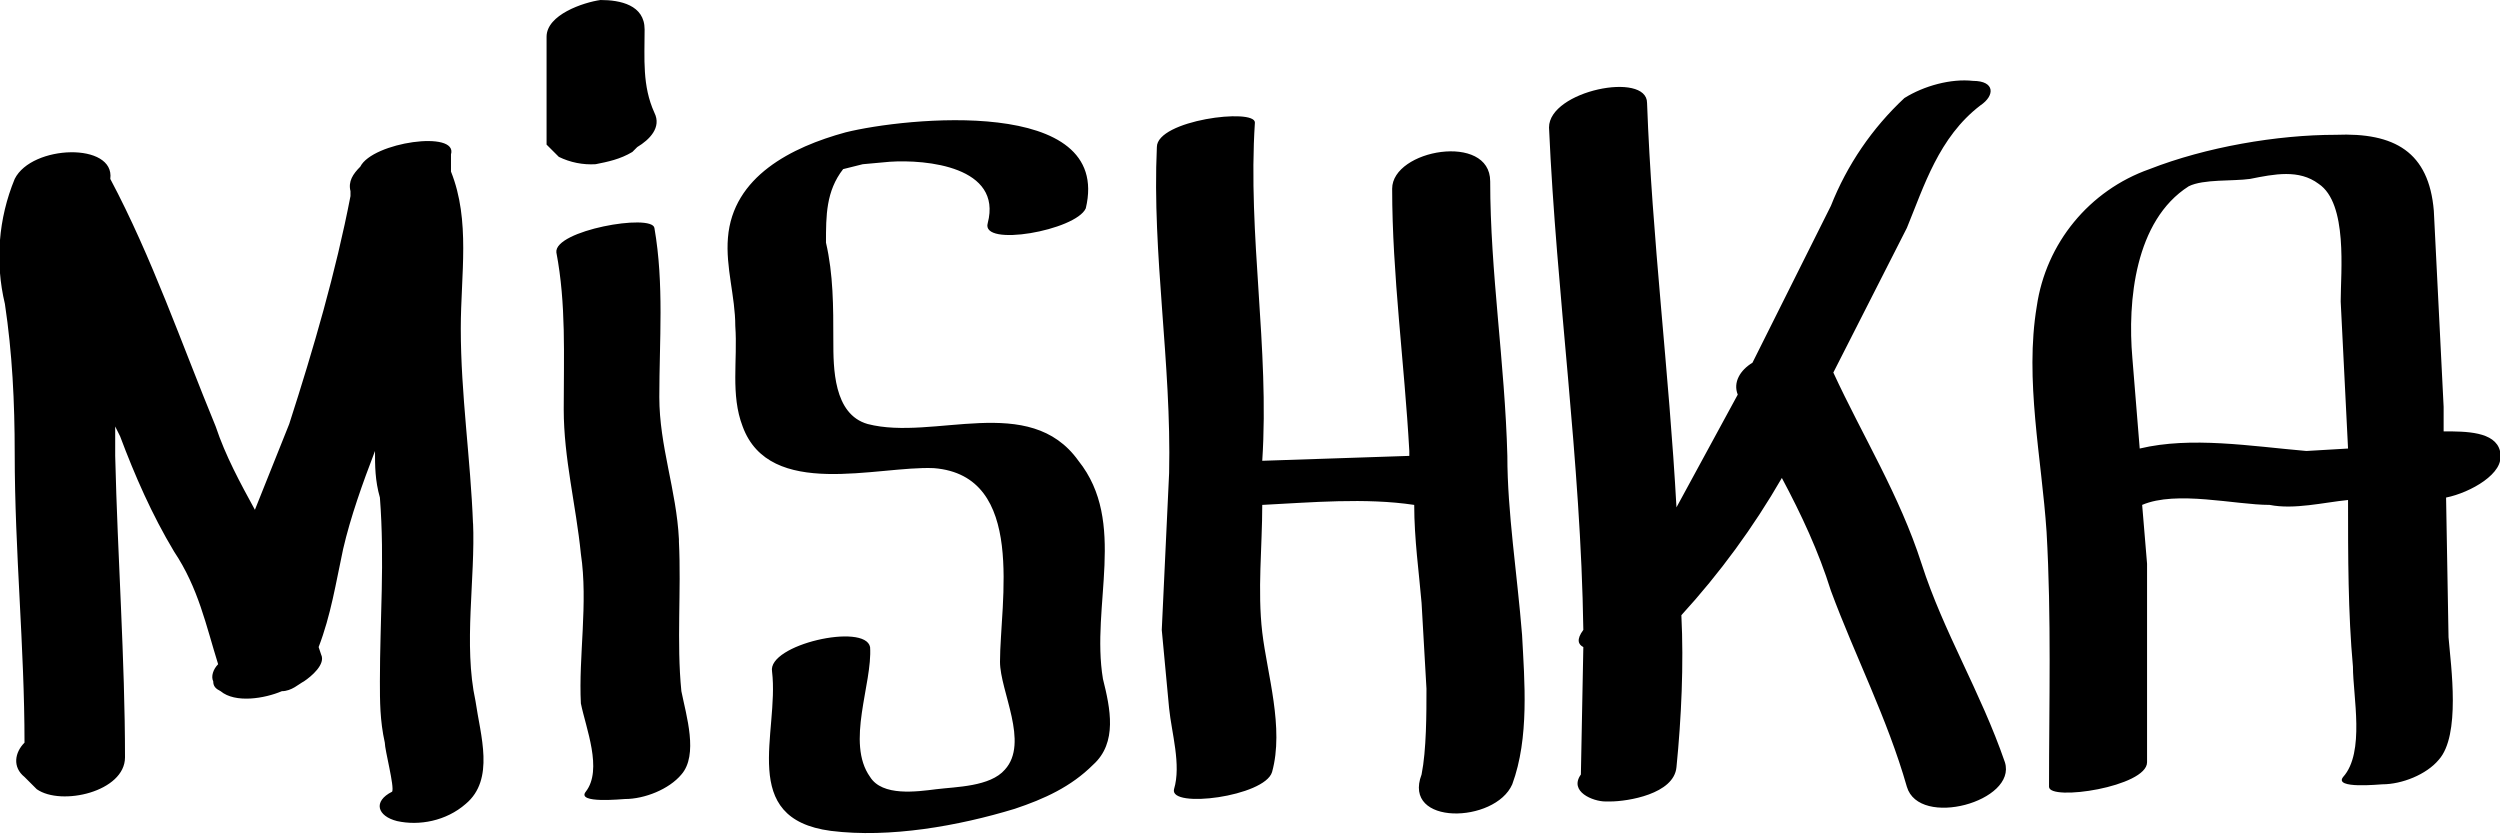
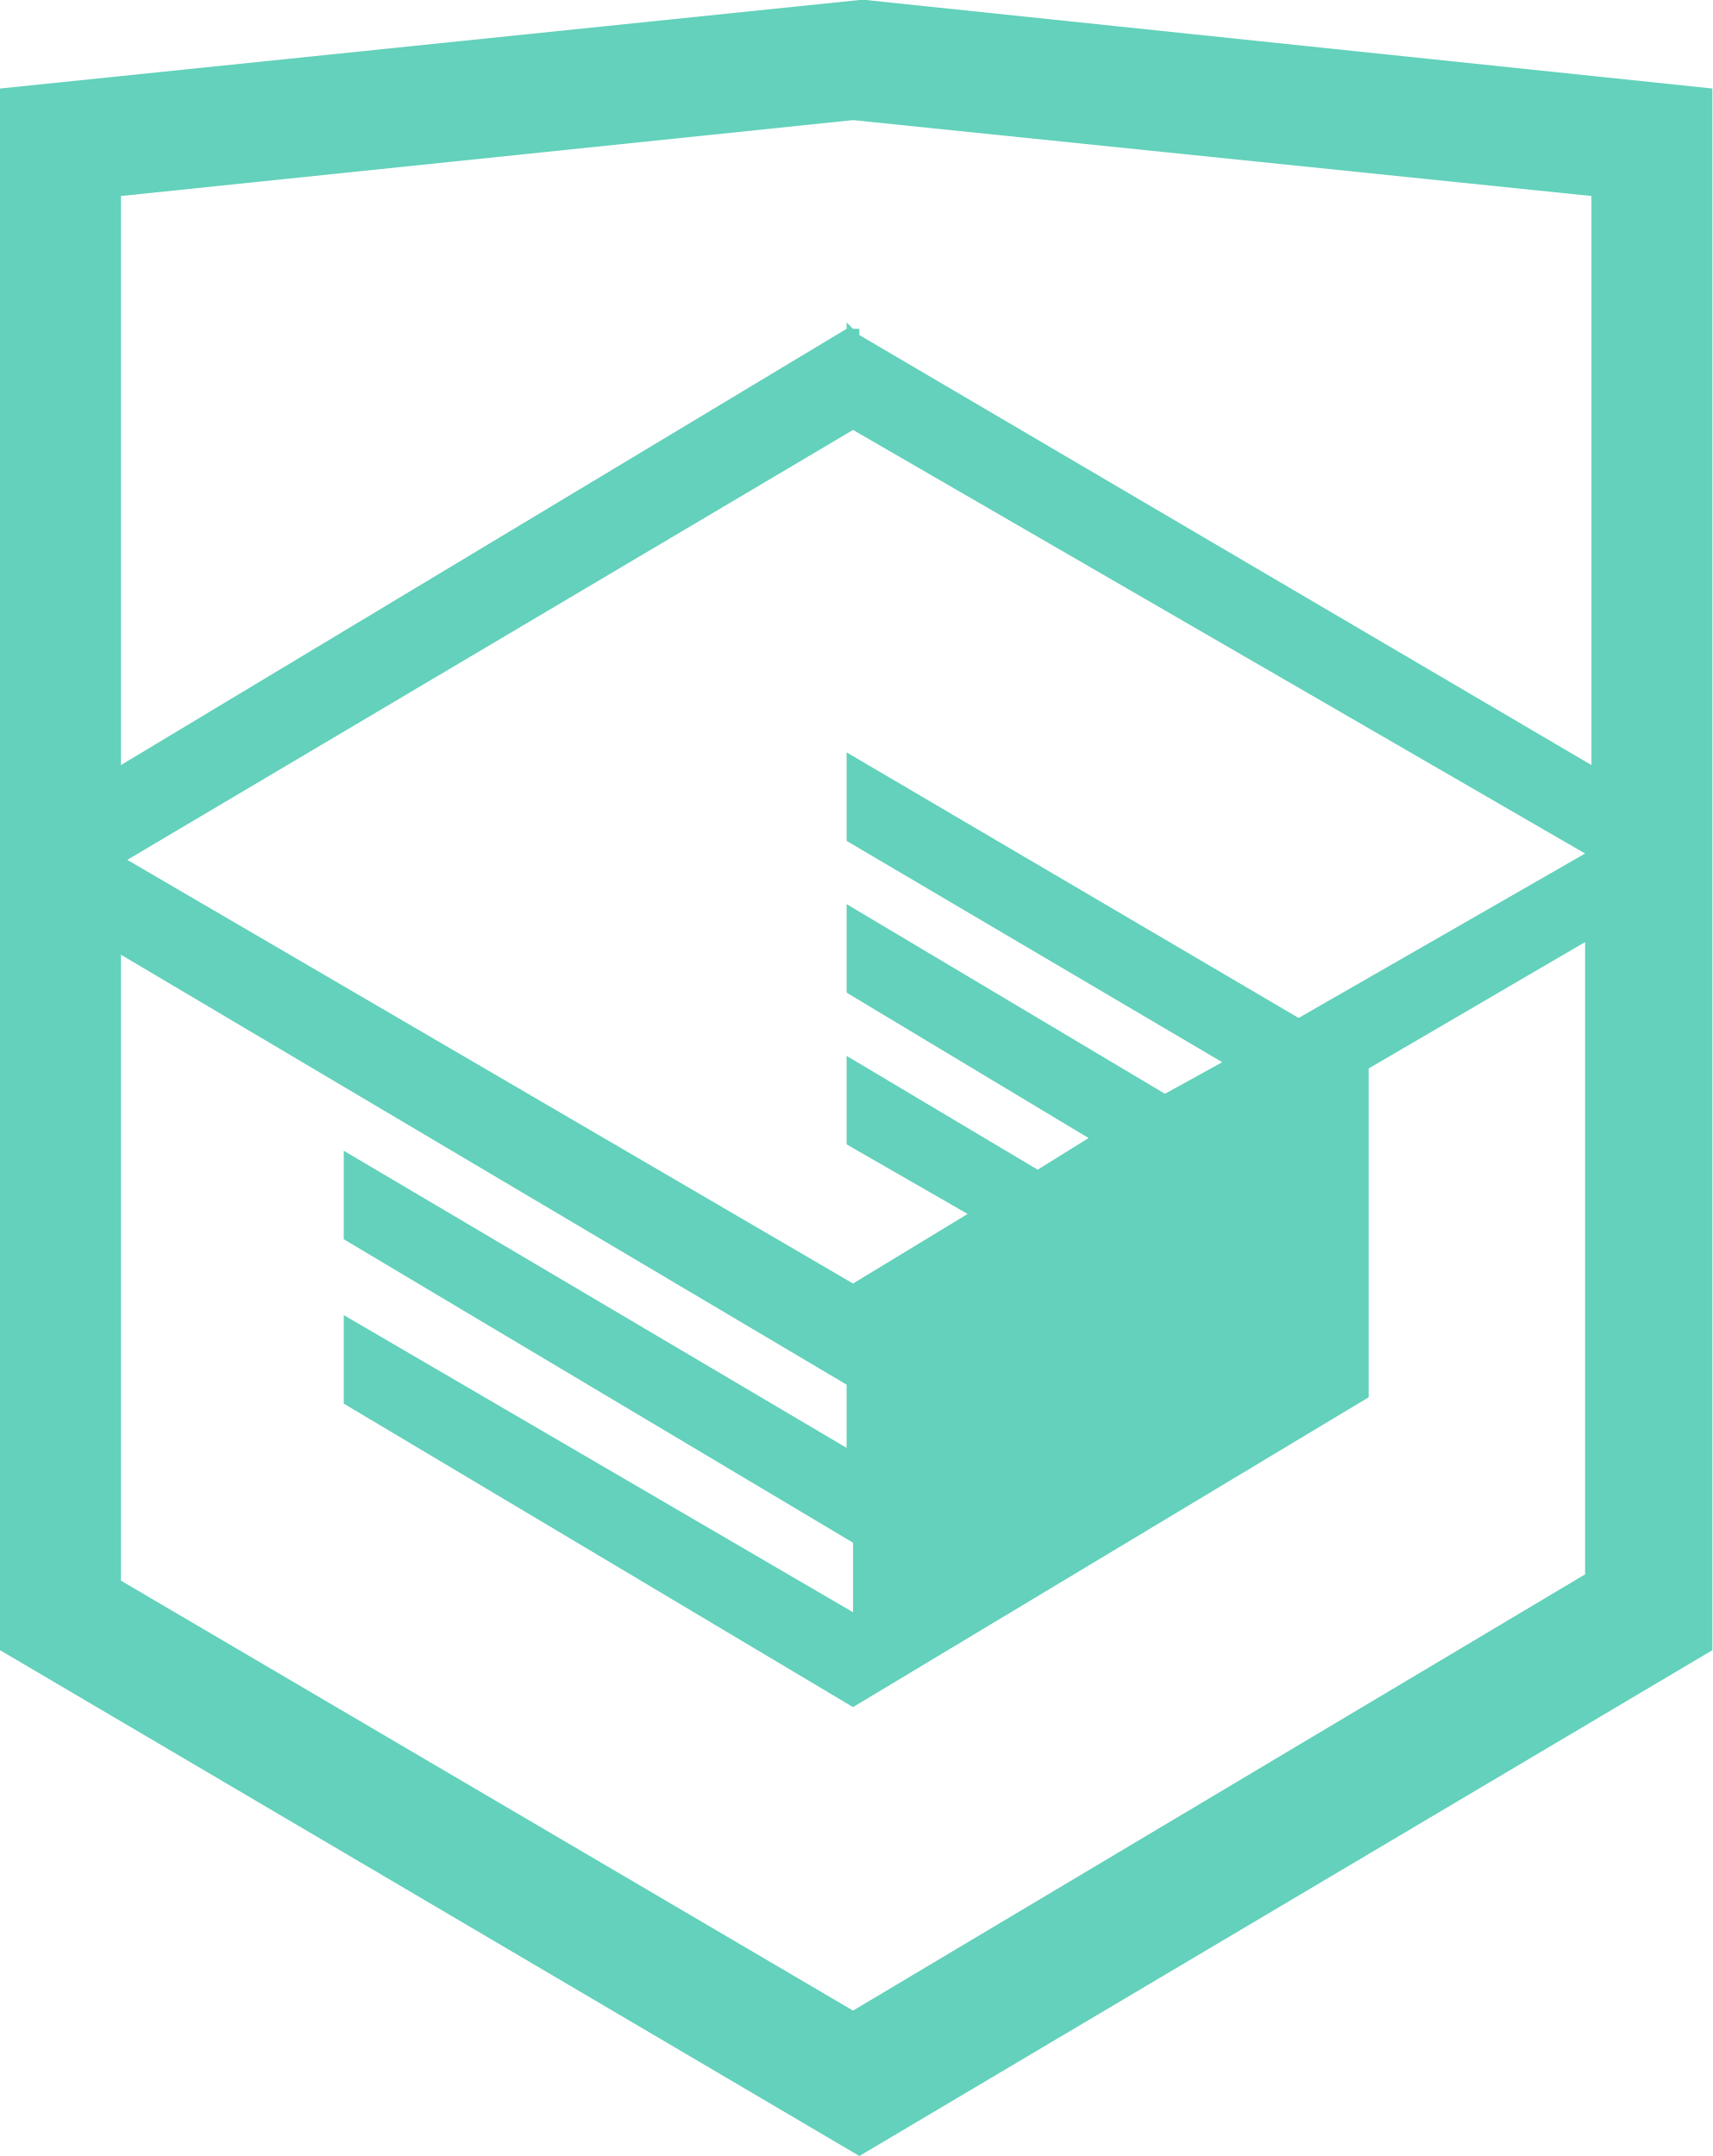
- <svg xmlns="http://www.w3.org/2000/svg" width="102" height="34" fill="none">
-   <path d="M19.3 21.4c-.1-2.7-.5-5.3-.5-8 0-2.2.4-4.4-.4-6.4v-.7c.3-1-3.2-.5-3.7.5-.3.3-.5.6-.4 1V8c-.6 3.1-1.5 6.2-2.5 9.3l-1.4 3.5c-.6-1.1-1.2-2.2-1.6-3.4-1.4-3.4-2.6-6.9-4.3-10.1.2-1.5-3.2-1.4-3.9 0a8.3 8.3 0 0 0-.4 5.1c.3 2 .4 4 .4 6.1 0 4 .4 7.9.4 11.8-.4.4-.5 1 0 1.4l.5.5c1 .7 3.6.1 3.6-1.3 0-4-.3-8.1-.4-12.3v-1.2l.2.4c.6 1.6 1.3 3.2 2.2 4.7 1 1.5 1.3 3 1.8 4.6-.2.2-.3.5-.2.7 0 .2.1.3.3.4.6.5 1.8.3 2.5 0 .4 0 .7-.3.9-.4.3-.2.9-.7.7-1.1l-.1-.3c.5-1.3.7-2.6 1-4 .3-1.3.8-2.7 1.3-4 0 .6 0 1.2.2 1.9.2 2.6 0 5 0 7.5 0 .8 0 1.6.2 2.5 0 .3.4 1.8.3 2-.8.4-.6 1 .2 1.2.9.2 2 0 2.8-.7 1.2-1 .6-2.8.4-4.2-.5-2.3 0-5-.1-7.3ZM27.7 22c-.1-2-.8-3.8-.8-5.8 0-2.3.2-4.6-.2-6.9-.1-.6-4.1.1-4 1 .4 2.1.3 4.2.3 6.4 0 2 .5 3.9.7 5.9.3 2-.1 4.2 0 6.1.2 1 .9 2.7.2 3.6-.4.5 1.5.3 1.6.3.8 0 1.8-.4 2.3-1 .7-.8.2-2.4 0-3.4-.2-2 0-4.1-.1-6.1ZM44 18.8c-2-2.8-5.9-.8-8.6-1.5C34 16.9 34 15 34 13.9c0-1.4 0-2.7-.3-4 0-1.1 0-2.1.7-3l.8-.2 1.1-.1c1.5-.1 4.6.2 4 2.5-.3 1 3.6.3 4-.6 1.1-4.6-7.4-3.7-9.8-3.1-2.2.6-4.6 1.8-4.8 4.3-.1 1.2.3 2.4.3 3.6.1 1.4-.2 2.8.3 4.1 1.1 3 5.5 1.6 7.8 1.7 3.8.3 2.7 5.5 2.7 7.9 0 1.2 1.2 3.3.2 4.4-.6.7-2 .7-2.8.8-.8.1-2.2.3-2.7-.5-1-1.4.1-3.8 0-5.3-.2-1-4.2-.1-4 1 .3 2.5-1.4 6 2.4 6.5 2.4.3 5.2-.2 7.5-.9 1.2-.4 2.3-.9 3.2-1.8 1-.9.7-2.3.4-3.5-.5-3 1-6.4-1-8.9ZM61.5 18.6c-.1-3.8-.7-7.5-.7-11.2 0-2-4-1.3-4 .3 0 3.5.5 7.1.7 10.7v.2l-6 .2c.3-4.6-.6-9.2-.3-13.8 0-.6-4-.1-4 1-.2 4.4.6 8.8.5 13.3l-.3 6.4.3 3.2c.1 1 .5 2.3.2 3.3-.2.8 3.7.3 4-.7.5-1.8-.2-4-.4-5.7-.2-1.7 0-3.5 0-5.2 2-.1 4.2-.3 6.2 0 0 1.4.2 2.8.3 4l.2 3.5c0 1 0 2.5-.2 3.5-.8 2.1 3 2 3.7.4.7-1.9.5-4.2.4-6.1-.2-2.5-.6-5-.6-7.3ZM78.4 23c-.9-2.8-2.4-5.2-3.6-7.8l3-5.9c.7-1.7 1.3-3.7 3-5 .6-.4.6-1-.3-1-.9-.1-2 .2-2.8.7a12.1 12.1 0 0 0-3 4.4l-3 6-.2.4c-.5.3-.8.8-.6 1.3l-2.5 4.6c-.3-5.5-1-11-1.2-16.5 0-1.3-4-.5-4 1 .3 6.8 1.3 13.6 1.4 20.5-.3.4-.2.6 0 .7l-.1 5.2c-.5.7.5 1.1 1 1.1h.2c.7 0 2.6-.3 2.7-1.4.2-2 .3-4.2.2-6.2a32 32 0 0 0 4.1-5.6c.8 1.5 1.5 3 2 4.6 1 2.7 2.3 5.2 3.1 8 .5 1.7 4.5.6 4-1-1-2.9-2.5-5.3-3.4-8.1ZM102 18.4c-.2-.8-1.4-.8-2.3-.8v-1l-.4-8c-.2-2.4-1.6-3.2-4-3.1-2.4 0-5.3.5-7.6 1.4a7 7 0 0 0-4.6 5.6c-.5 3 .2 6.2.4 9.2.2 3.5.1 7 .1 10.4 0 .6 4 0 4-1V23l-.2-2.4c1.4-.6 3.8 0 5.2 0 1 .2 2.2-.1 3.2-.2 0 2.3 0 4.6.2 6.8 0 1.2.5 3.5-.4 4.5-.4.5 1.5.3 1.6.3.8 0 1.8-.4 2.3-1 .9-1 .5-3.8.4-5l-.1-5.7c1-.2 2.4-1 2.2-1.8Zm-14.7-.1-.3-3.7c-.2-2.3.1-5.6 2.3-7 .6-.3 1.8-.2 2.5-.3 1-.2 2-.4 2.8.2 1.2.8.9 3.6.9 4.8l.3 6-1.7.1c-2.3-.2-4.7-.6-6.8-.1ZM24.3 6.7c.5-.1 1-.2 1.5-.5L26 6c.5-.3 1-.8.7-1.4-.5-1.1-.4-2.2-.4-3.4 0-1-1-1.2-1.8-1.2-.7.1-2.2.6-2.2 1.5v4.4l.5.5a3 3 0 0 0 1.5.3Z" fill="#000" />
+ <svg xmlns="http://www.w3.org/2000/svg" width="27" height="34" viewBox="0 0 27 34" fill="none">
+   <path d="M13.651 0H13.55L0 1.396V26.023L13.55 34L27 26.023V1.396L13.651 0ZM25.093 12.065L13.55 5.284V5.185H13.45L13.349 5.085V5.185L1.907 12.065V3.091L13.45 1.894L25.093 3.091V12.065ZM13.45 6.78L24.993 13.46L20.476 16.053L13.349 11.865V13.261L19.271 16.751L18.368 17.249L13.349 14.258V15.654L17.164 17.947L16.361 18.446L13.349 16.651V18.047L15.257 19.144L13.45 20.241L2.007 13.56L13.45 6.78ZM1.907 15.056L13.349 21.836V22.833L5.42 18.147V19.543L13.45 24.328V25.425L5.42 20.739V22.135L13.45 26.921L21.58 22.035V16.85L24.993 14.856V24.827L13.45 31.707L1.907 24.927V15.056Z" fill="#63D1BB" />
</svg>
